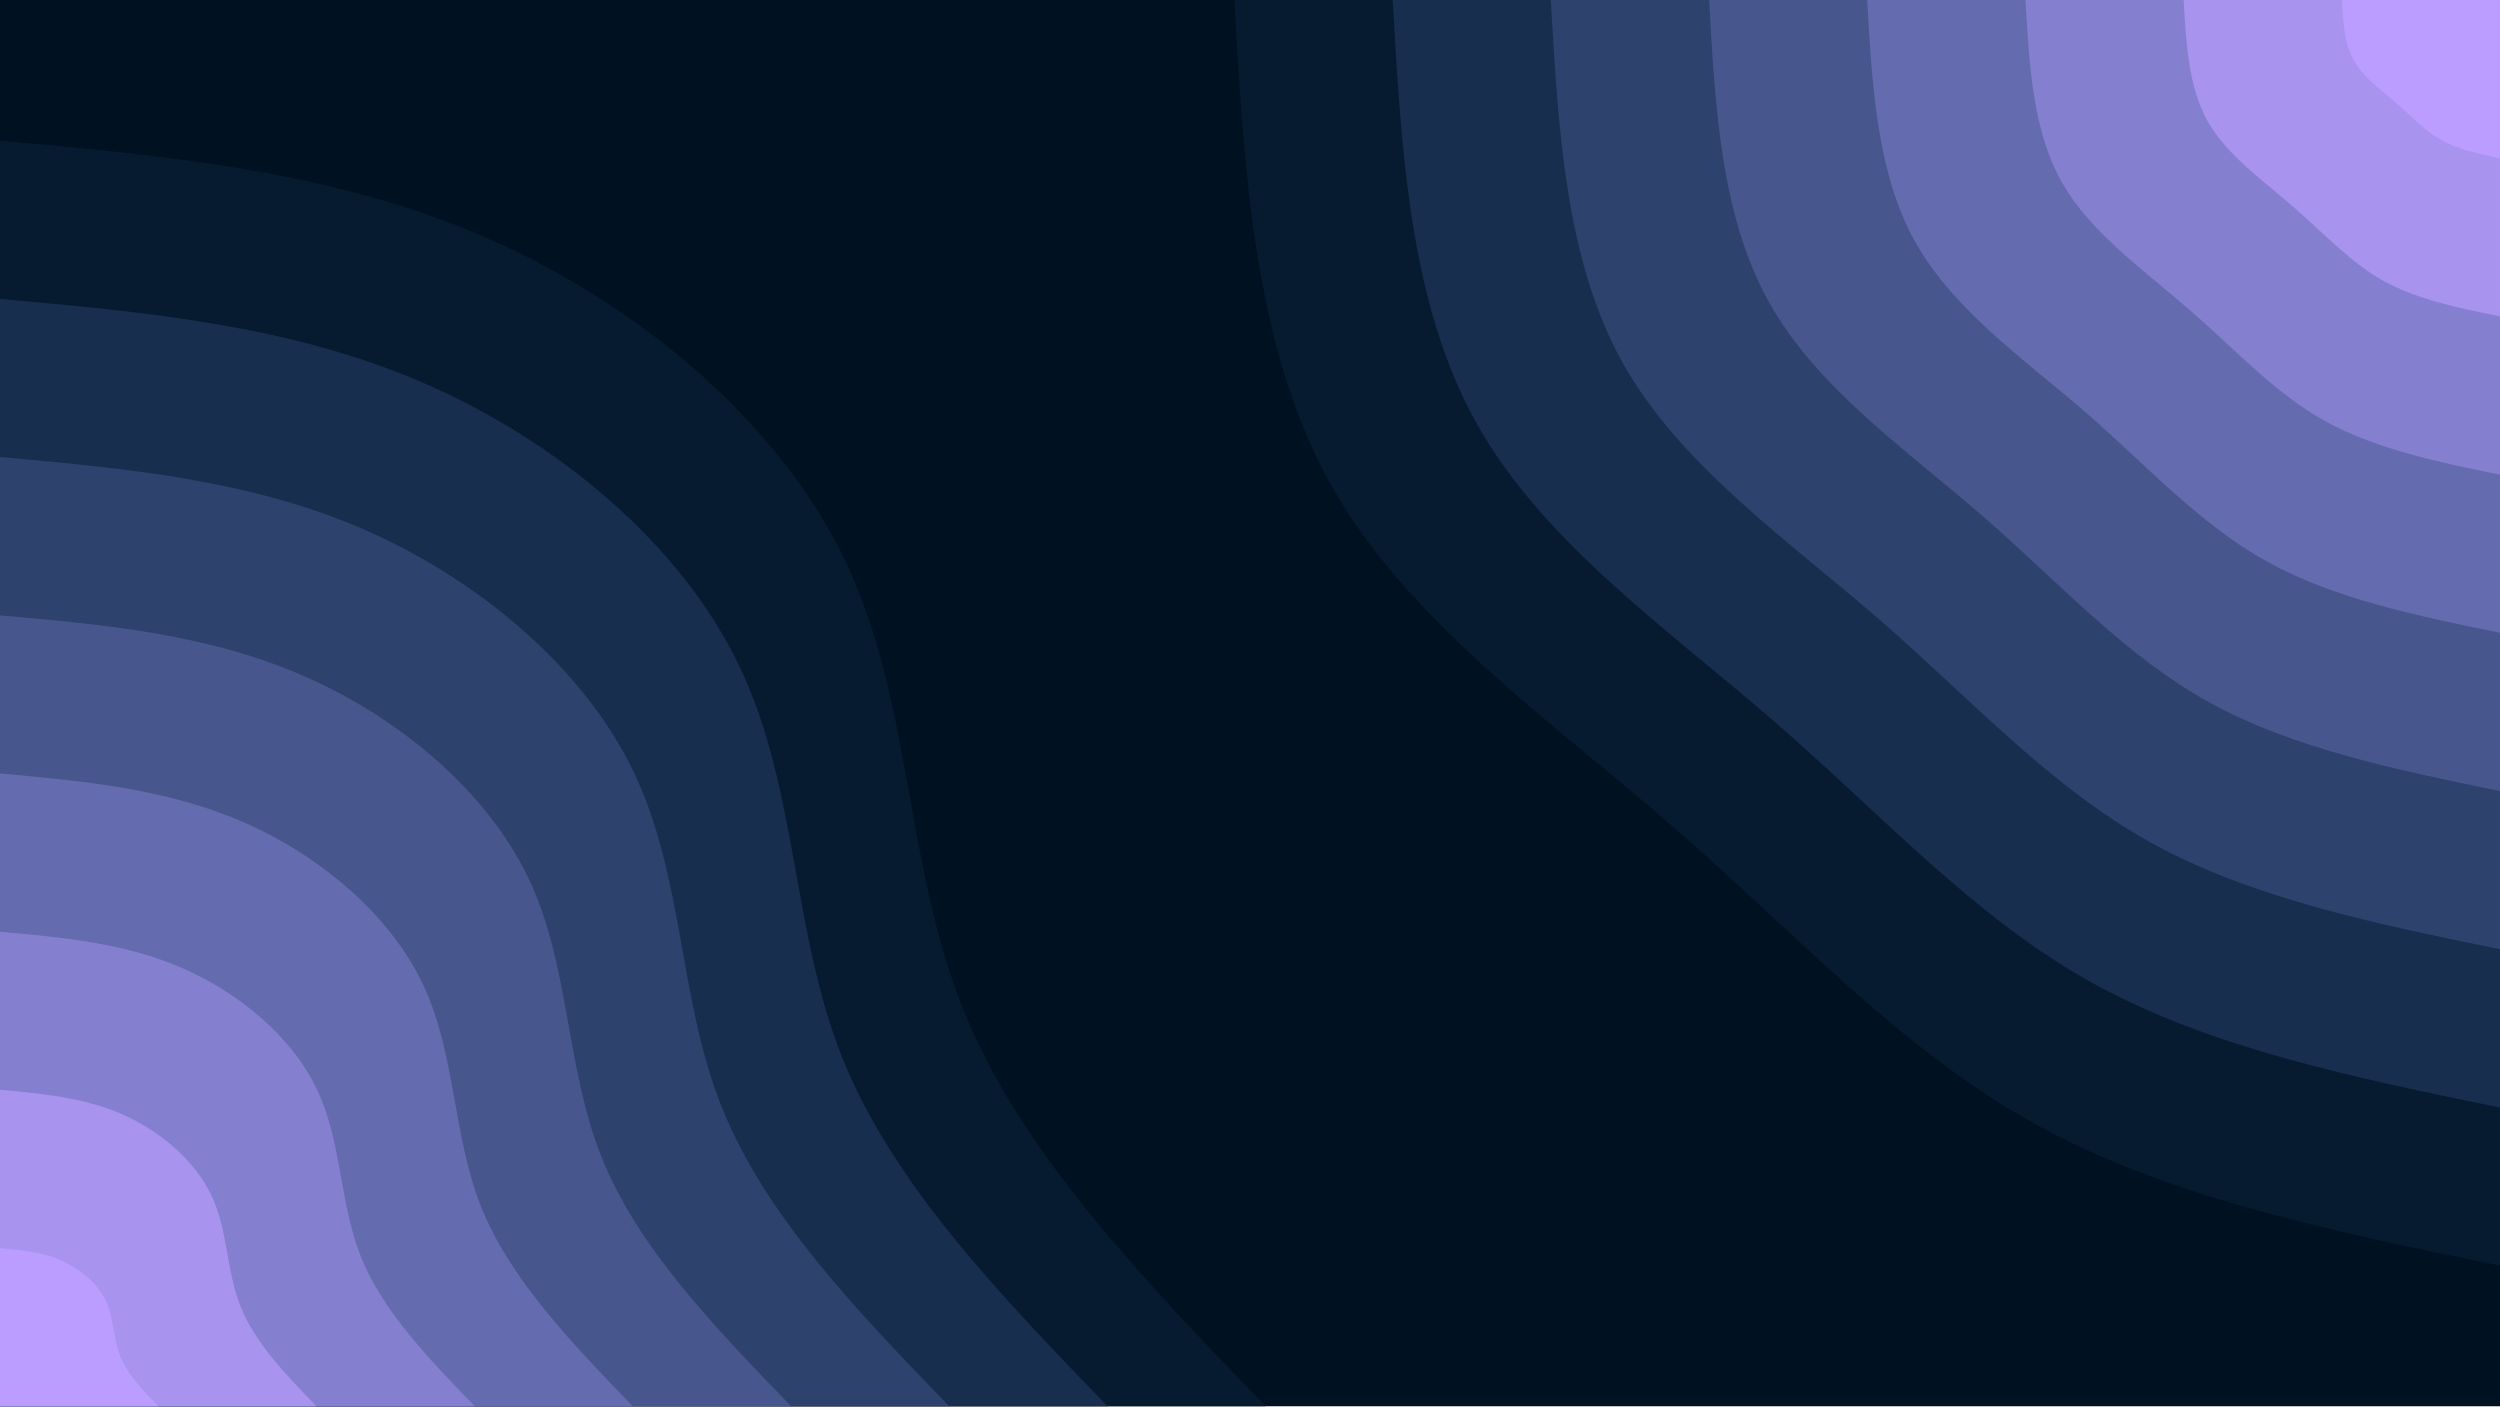
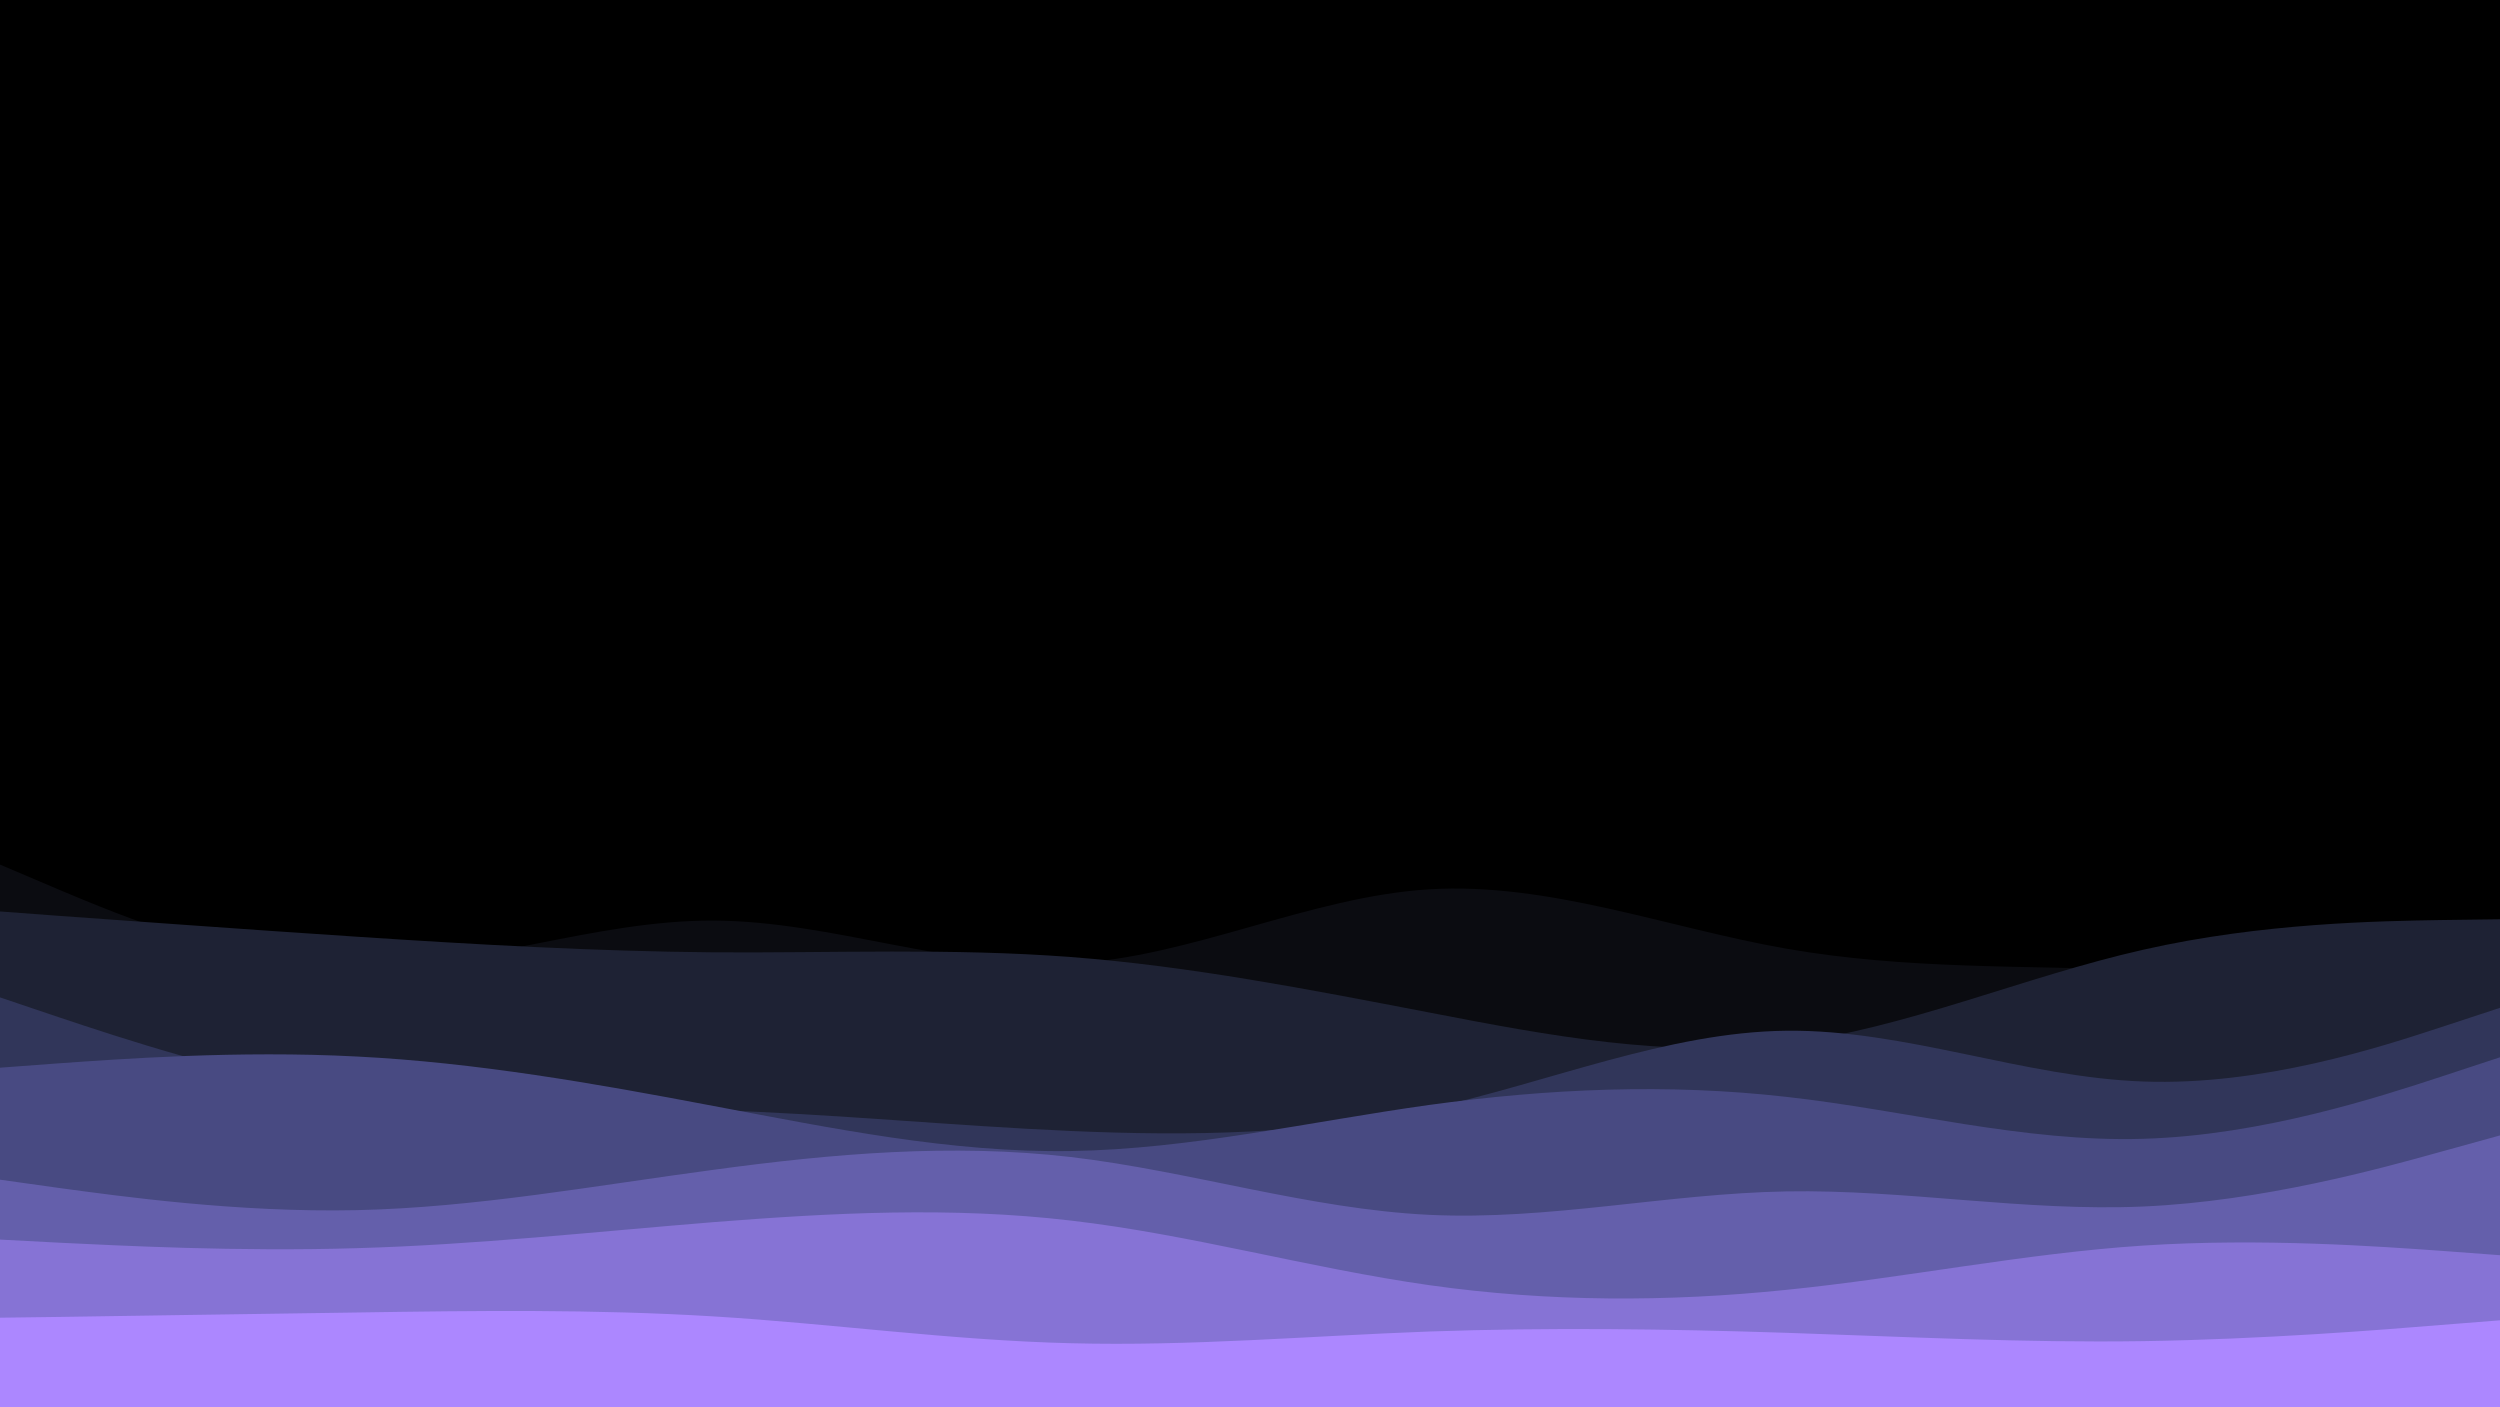
<svg xmlns="http://www.w3.org/2000/svg" id="visual" viewBox="0 0 960 540" width="960" height="540" version="1.1">
-   <rect x="0" y="0" width="960" height="540" fill="#001122" />
-   <defs>
-     <linearGradient id="grad1_0" x1="43.8%" y1="0%" x2="100%" y2="100%">
-       <stop offset="14.444%" stop-color="#bb9dff" stop-opacity="1" />
-       <stop offset="85.556%" stop-color="#bb9dff" stop-opacity="1" />
-     </linearGradient>
-   </defs>
-   <defs>
-     <linearGradient id="grad1_1" x1="43.8%" y1="0%" x2="100%" y2="100%">
-       <stop offset="14.444%" stop-color="#bb9dff" stop-opacity="1" />
-       <stop offset="85.556%" stop-color="#9689df" stop-opacity="1" />
-     </linearGradient>
-   </defs>
-   <defs>
-     <linearGradient id="grad1_2" x1="43.8%" y1="0%" x2="100%" y2="100%">
-       <stop offset="14.444%" stop-color="#7375be" stop-opacity="1" />
-       <stop offset="85.556%" stop-color="#9689df" stop-opacity="1" />
-     </linearGradient>
-   </defs>
-   <defs>
-     <linearGradient id="grad1_3" x1="43.8%" y1="0%" x2="100%" y2="100%">
-       <stop offset="14.444%" stop-color="#7375be" stop-opacity="1" />
-       <stop offset="85.556%" stop-color="#55609d" stop-opacity="1" />
-     </linearGradient>
-   </defs>
-   <defs>
-     <linearGradient id="grad1_4" x1="43.8%" y1="0%" x2="100%" y2="100%">
-       <stop offset="14.444%" stop-color="#3a4c7d" stop-opacity="1" />
-       <stop offset="85.556%" stop-color="#55609d" stop-opacity="1" />
-     </linearGradient>
-   </defs>
-   <defs>
-     <linearGradient id="grad1_5" x1="43.8%" y1="0%" x2="100%" y2="100%">
-       <stop offset="14.444%" stop-color="#3a4c7d" stop-opacity="1" />
-       <stop offset="85.556%" stop-color="#22385d" stop-opacity="1" />
-     </linearGradient>
-   </defs>
-   <defs>
-     <linearGradient id="grad1_6" x1="43.8%" y1="0%" x2="100%" y2="100%">
-       <stop offset="14.444%" stop-color="#0f253e" stop-opacity="1" />
-       <stop offset="85.556%" stop-color="#22385d" stop-opacity="1" />
-     </linearGradient>
-   </defs>
-   <defs>
-     <linearGradient id="grad1_7" x1="43.8%" y1="0%" x2="100%" y2="100%">
-       <stop offset="14.444%" stop-color="#0f253e" stop-opacity="1" />
-       <stop offset="85.556%" stop-color="#001122" stop-opacity="1" />
-     </linearGradient>
-   </defs>
-   <defs>
-     <linearGradient id="grad2_0" x1="0%" y1="0%" x2="56.3%" y2="100%">
-       <stop offset="14.444%" stop-color="#bb9dff" stop-opacity="1" />
-       <stop offset="85.556%" stop-color="#bb9dff" stop-opacity="1" />
-     </linearGradient>
-   </defs>
-   <defs>
-     <linearGradient id="grad2_1" x1="0%" y1="0%" x2="56.3%" y2="100%">
-       <stop offset="14.444%" stop-color="#9689df" stop-opacity="1" />
-       <stop offset="85.556%" stop-color="#bb9dff" stop-opacity="1" />
-     </linearGradient>
-   </defs>
-   <defs>
-     <linearGradient id="grad2_2" x1="0%" y1="0%" x2="56.3%" y2="100%">
-       <stop offset="14.444%" stop-color="#9689df" stop-opacity="1" />
-       <stop offset="85.556%" stop-color="#7375be" stop-opacity="1" />
-     </linearGradient>
-   </defs>
-   <defs>
-     <linearGradient id="grad2_3" x1="0%" y1="0%" x2="56.3%" y2="100%">
-       <stop offset="14.444%" stop-color="#55609d" stop-opacity="1" />
-       <stop offset="85.556%" stop-color="#7375be" stop-opacity="1" />
-     </linearGradient>
-   </defs>
-   <defs>
-     <linearGradient id="grad2_4" x1="0%" y1="0%" x2="56.3%" y2="100%">
-       <stop offset="14.444%" stop-color="#55609d" stop-opacity="1" />
-       <stop offset="85.556%" stop-color="#3a4c7d" stop-opacity="1" />
-     </linearGradient>
-   </defs>
-   <defs>
-     <linearGradient id="grad2_5" x1="0%" y1="0%" x2="56.3%" y2="100%">
-       <stop offset="14.444%" stop-color="#22385d" stop-opacity="1" />
-       <stop offset="85.556%" stop-color="#3a4c7d" stop-opacity="1" />
-     </linearGradient>
-   </defs>
-   <defs>
-     <linearGradient id="grad2_6" x1="0%" y1="0%" x2="56.3%" y2="100%">
-       <stop offset="14.444%" stop-color="#22385d" stop-opacity="1" />
-       <stop offset="85.556%" stop-color="#0f253e" stop-opacity="1" />
-     </linearGradient>
-   </defs>
-   <defs>
-     <linearGradient id="grad2_7" x1="0%" y1="0%" x2="56.3%" y2="100%">
-       <stop offset="14.444%" stop-color="#001122" stop-opacity="1" />
-       <stop offset="85.556%" stop-color="#0f253e" stop-opacity="1" />
-     </linearGradient>
-   </defs>
-   <g transform="translate(960, 0)">
-     <path d="M0 486C-63.5 473 -127.1 460.1 -178.7 431.5C-230.4 402.8 -270.2 358.6 -317.5 317.5C-364.8 276.4 -419.7 238.4 -449 186C-478.3 133.6 -482.2 66.8 -486 0L0 0Z" fill="#071b30" />
-     <path d="M0 425.3C-55.6 413.9 -111.2 402.5 -156.4 377.5C-201.6 352.5 -236.4 313.8 -277.8 277.8C-319.2 241.8 -367.2 208.6 -392.9 162.7C-418.6 116.9 -421.9 58.4 -425.2 0L0 0Z" fill="#182e4e" />
-     <path d="M0 364.5C-47.6 354.8 -95.3 345 -134 323.6C-172.8 302.1 -202.6 269 -238.1 238.1C-273.6 207.3 -314.7 178.8 -336.8 139.5C-358.8 100.2 -361.6 50.1 -364.5 0L0 0Z" fill="#2d426d" />
-     <path d="M0 303.8C-39.7 295.6 -79.4 287.5 -111.7 269.7C-144 251.8 -168.9 224.1 -198.4 198.4C-228 172.7 -262.3 149 -280.6 116.2C-299 83.5 -301.4 41.7 -303.7 0L0 0Z" fill="#47568d" />
-     <path d="M0 243C-31.8 236.5 -63.5 230 -89.4 215.7C-115.2 201.4 -135.1 179.3 -158.7 158.7C-182.4 138.2 -209.8 119.2 -224.5 93C-239.2 66.8 -241.1 33.4 -243 0L0 0Z" fill="#646bae" />
-     <path d="M0 182.3C-23.8 177.4 -47.6 172.5 -67 161.8C-86.4 151.1 -101.3 134.5 -119.1 119.1C-136.8 103.6 -157.4 89.4 -168.4 69.7C-179.4 50.1 -180.8 25 -182.2 0L0 0Z" fill="#847fcf" />
-     <path d="M0 121.5C-15.9 118.3 -31.8 115 -44.7 107.9C-57.6 100.7 -67.5 89.7 -79.4 79.4C-91.2 69.1 -104.9 59.6 -112.3 46.5C-119.6 33.4 -120.5 16.7 -121.5 0L0 0Z" fill="#a893ef" />
-     <path d="M0 60.8C-7.9 59.1 -15.9 57.5 -22.3 53.9C-28.8 50.4 -33.8 44.8 -39.7 39.7C-45.6 34.5 -52.5 29.8 -56.1 23.2C-59.8 16.7 -60.3 8.3 -60.7 0L0 0Z" fill="#bb9dff" />
-   </g>
-   <g transform="translate(0, 540)">
-     <path d="M0 -486C63.6 -480.2 127.1 -474.5 186 -449C244.8 -423.5 298.9 -378.3 324.6 -324.6C350.2 -270.8 347.4 -208.6 369.6 -153.1C391.7 -97.6 438.9 -48.8 486 0L0 0Z" fill="#071b30" />
-     <path d="M0 -425.2C55.6 -420.2 111.3 -415.2 162.7 -392.9C214.2 -370.6 261.6 -331 284 -284C306.4 -237 304 -182.5 323.4 -133.9C342.8 -85.4 384 -42.7 425.3 0L0 0Z" fill="#182e4e" />
-     <path d="M0 -364.5C47.7 -360.2 95.4 -355.9 139.5 -336.8C183.6 -317.6 224.2 -283.7 243.4 -243.4C262.7 -203.1 260.5 -156.4 277.2 -114.8C293.8 -73.2 329.1 -36.6 364.5 0L0 0Z" fill="#2d426d" />
-     <path d="M0 -303.7C39.7 -300.2 79.5 -296.6 116.2 -280.6C153 -264.7 186.8 -236.4 202.9 -202.9C218.9 -169.3 217.1 -130.4 231 -95.7C244.8 -61 274.3 -30.5 303.8 0L0 0Z" fill="#47568d" />
-     <path d="M0 -243C31.8 -240.1 63.6 -237.2 93 -224.5C122.4 -211.8 149.5 -189.1 162.3 -162.3C175.1 -135.4 173.7 -104.3 184.8 -76.5C195.9 -48.8 219.4 -24.4 243 0L0 0Z" fill="#646bae" />
-     <path d="M0 -182.2C23.8 -180.1 47.7 -177.9 69.7 -168.4C91.8 -158.8 112.1 -141.9 121.7 -121.7C131.3 -101.6 130.3 -78.2 138.6 -57.4C146.9 -36.6 164.6 -18.3 182.3 0L0 0Z" fill="#847fcf" />
-     <path d="M0 -121.5C15.9 -120.1 31.8 -118.6 46.5 -112.3C61.2 -105.9 74.7 -94.6 81.1 -81.1C87.6 -67.7 86.8 -52.1 92.4 -38.3C97.9 -24.4 109.7 -12.2 121.5 0L0 0Z" fill="#a893ef" />
-     <path d="M0 -60.7C7.9 -60 15.9 -59.3 23.2 -56.1C30.6 -52.9 37.4 -47.3 40.6 -40.6C43.8 -33.9 43.4 -26.1 46.2 -19.1C49 -12.2 54.9 -6.1 60.8 0L0 0Z" fill="#bb9dff" />
-   </g>
+   <rect x="0" y="0" width="960" height="540" fill="#000000" />
+   <path d="M0 332L22.8 341.7C45.7 351.3 91.3 370.7 137 371.2C182.7 371.7 228.3 353.3 274 353.5C319.7 353.7 365.3 372.3 411.2 370C457 367.7 503 344.3 548.8 341.5C594.7 338.7 640.3 356.3 686 364.3C731.7 372.3 777.3 370.7 823 372.5C868.7 374.3 914.3 379.7 937.2 382.3L960 385L960 541L937.2 541C914.3 541 868.7 541 823 541C777.3 541 731.7 541 686 541C640.3 541 594.7 541 548.8 541C503 541 457 541 411.2 541C365.3 541 319.7 541 274 541C228.3 541 182.7 541 137 541C91.3 541 45.7 541 22.8 541L0 541Z" fill="#0b0c11" />
+   <path d="M0 350L22.8 351.7C45.7 353.3 91.3 356.7 137 359.7C182.7 362.7 228.3 365.3 274 365.7C319.7 366 365.3 364 411.2 367.5C457 371 503 380 548.8 388.8C594.7 397.7 640.3 406.3 686 400.7C731.7 395 777.3 375 823 364.7C868.7 354.3 914.3 353.7 937.2 353.3L960 353L960 541L937.2 541C914.3 541 868.7 541 823 541C777.3 541 731.7 541 686 541C640.3 541 594.7 541 548.8 541C503 541 457 541 411.2 541C365.3 541 319.7 541 274 541C228.3 541 182.7 541 137 541C91.3 541 45.7 541 22.8 541L0 541Z" fill="#1e2234" />
+   <path d="M0 383L22.8 390.7C45.7 398.3 91.3 413.7 137 420.3C182.7 427 228.3 425 274 426.3C319.7 427.7 365.3 432.3 411.2 434.3C457 436.3 503 435.7 548.8 425.7C594.7 415.7 640.3 396.3 686 395.8C731.7 395.3 777.3 413.7 823 415.3C868.7 417 914.3 402 937.2 394.5L960 387L960 541L937.2 541C914.3 541 868.7 541 823 541C777.3 541 731.7 541 686 541C640.3 541 594.7 541 548.8 541C503 541 457 541 411.2 541C365.3 541 319.7 541 274 541C228.3 541 182.7 541 137 541C91.3 541 45.7 541 22.8 541L0 541Z" fill="#31365a" />
+   <path d="M0 410L22.8 408.3C45.7 406.7 91.3 403.3 137 405.7C182.7 408 228.3 416 274 424.7C319.7 433.3 365.3 442.7 411.2 442C457 441.3 503 430.7 548.8 424.3C594.7 418 640.3 416 686 421.2C731.7 426.3 777.3 438.7 823 437.3C868.7 436 914.3 421 937.2 413.5L960 406L960 541L937.2 541C914.3 541 868.7 541 823 541C777.3 541 731.7 541 686 541C640.3 541 594.7 541 548.8 541C503 541 457 541 411.2 541C365.3 541 319.7 541 274 541C228.3 541 182.7 541 137 541C91.3 541 45.7 541 22.8 541L0 541Z" fill="#484a82" />
+   <path d="M0 453L22.8 456.2C45.7 459.3 91.3 465.7 137 464.7C182.7 463.7 228.3 455.3 274 449.2C319.7 443 365.3 439 411.2 444.3C457 449.7 503 464.3 548.8 466.5C594.7 468.7 640.3 458.3 686 457.5C731.7 456.7 777.3 465.3 823 463.3C868.7 461.3 914.3 448.7 937.2 442.3L960 436L960 541L937.2 541C914.3 541 868.7 541 823 541C777.3 541 731.7 541 686 541C640.3 541 594.7 541 548.8 541C503 541 457 541 411.2 541C365.3 541 319.7 541 274 541C228.3 541 182.7 541 137 541C91.3 541 45.7 541 22.8 541L0 541Z" fill="#645fab" />
+   <path d="M0 476L22.8 477.2C45.7 478.3 91.3 480.7 137 479.3C182.7 478 228.3 473 274 469.3C319.7 465.7 365.3 463.3 411.2 468.7C457 474 503 487 548.8 493.5C594.7 500 640.3 500 686 495.3C731.7 490.7 777.3 481.3 823 478.3C868.7 475.3 914.3 478.7 937.2 480.3L960 482L960 541L937.2 541C914.3 541 868.7 541 823 541C777.3 541 731.7 541 686 541C640.3 541 594.7 541 548.8 541C503 541 457 541 411.2 541C365.3 541 319.7 541 274 541C228.3 541 182.7 541 137 541C91.3 541 45.7 541 22.8 541L0 541Z" fill="#8673d5" />
+   <path d="M0 506L22.8 505.7C45.7 505.3 91.3 504.7 137 504C182.7 503.3 228.3 502.7 274 505.5C319.7 508.3 365.3 514.7 411.2 515.8C457 517 503 513 548.8 511.3C594.7 509.7 640.3 510.3 686 511.8C731.7 513.3 777.3 515.7 823 515C868.7 514.3 914.3 510.7 937.2 508.8L960 507L960 541L937.2 541C914.3 541 868.7 541 823 541C777.3 541 731.7 541 686 541C640.3 541 594.7 541 548.8 541C503 541 457 541 411.2 541C365.3 541 319.7 541 274 541C228.3 541 182.7 541 137 541C91.3 541 45.7 541 22.8 541L0 541Z" fill="#ac87ff" />
</svg>
